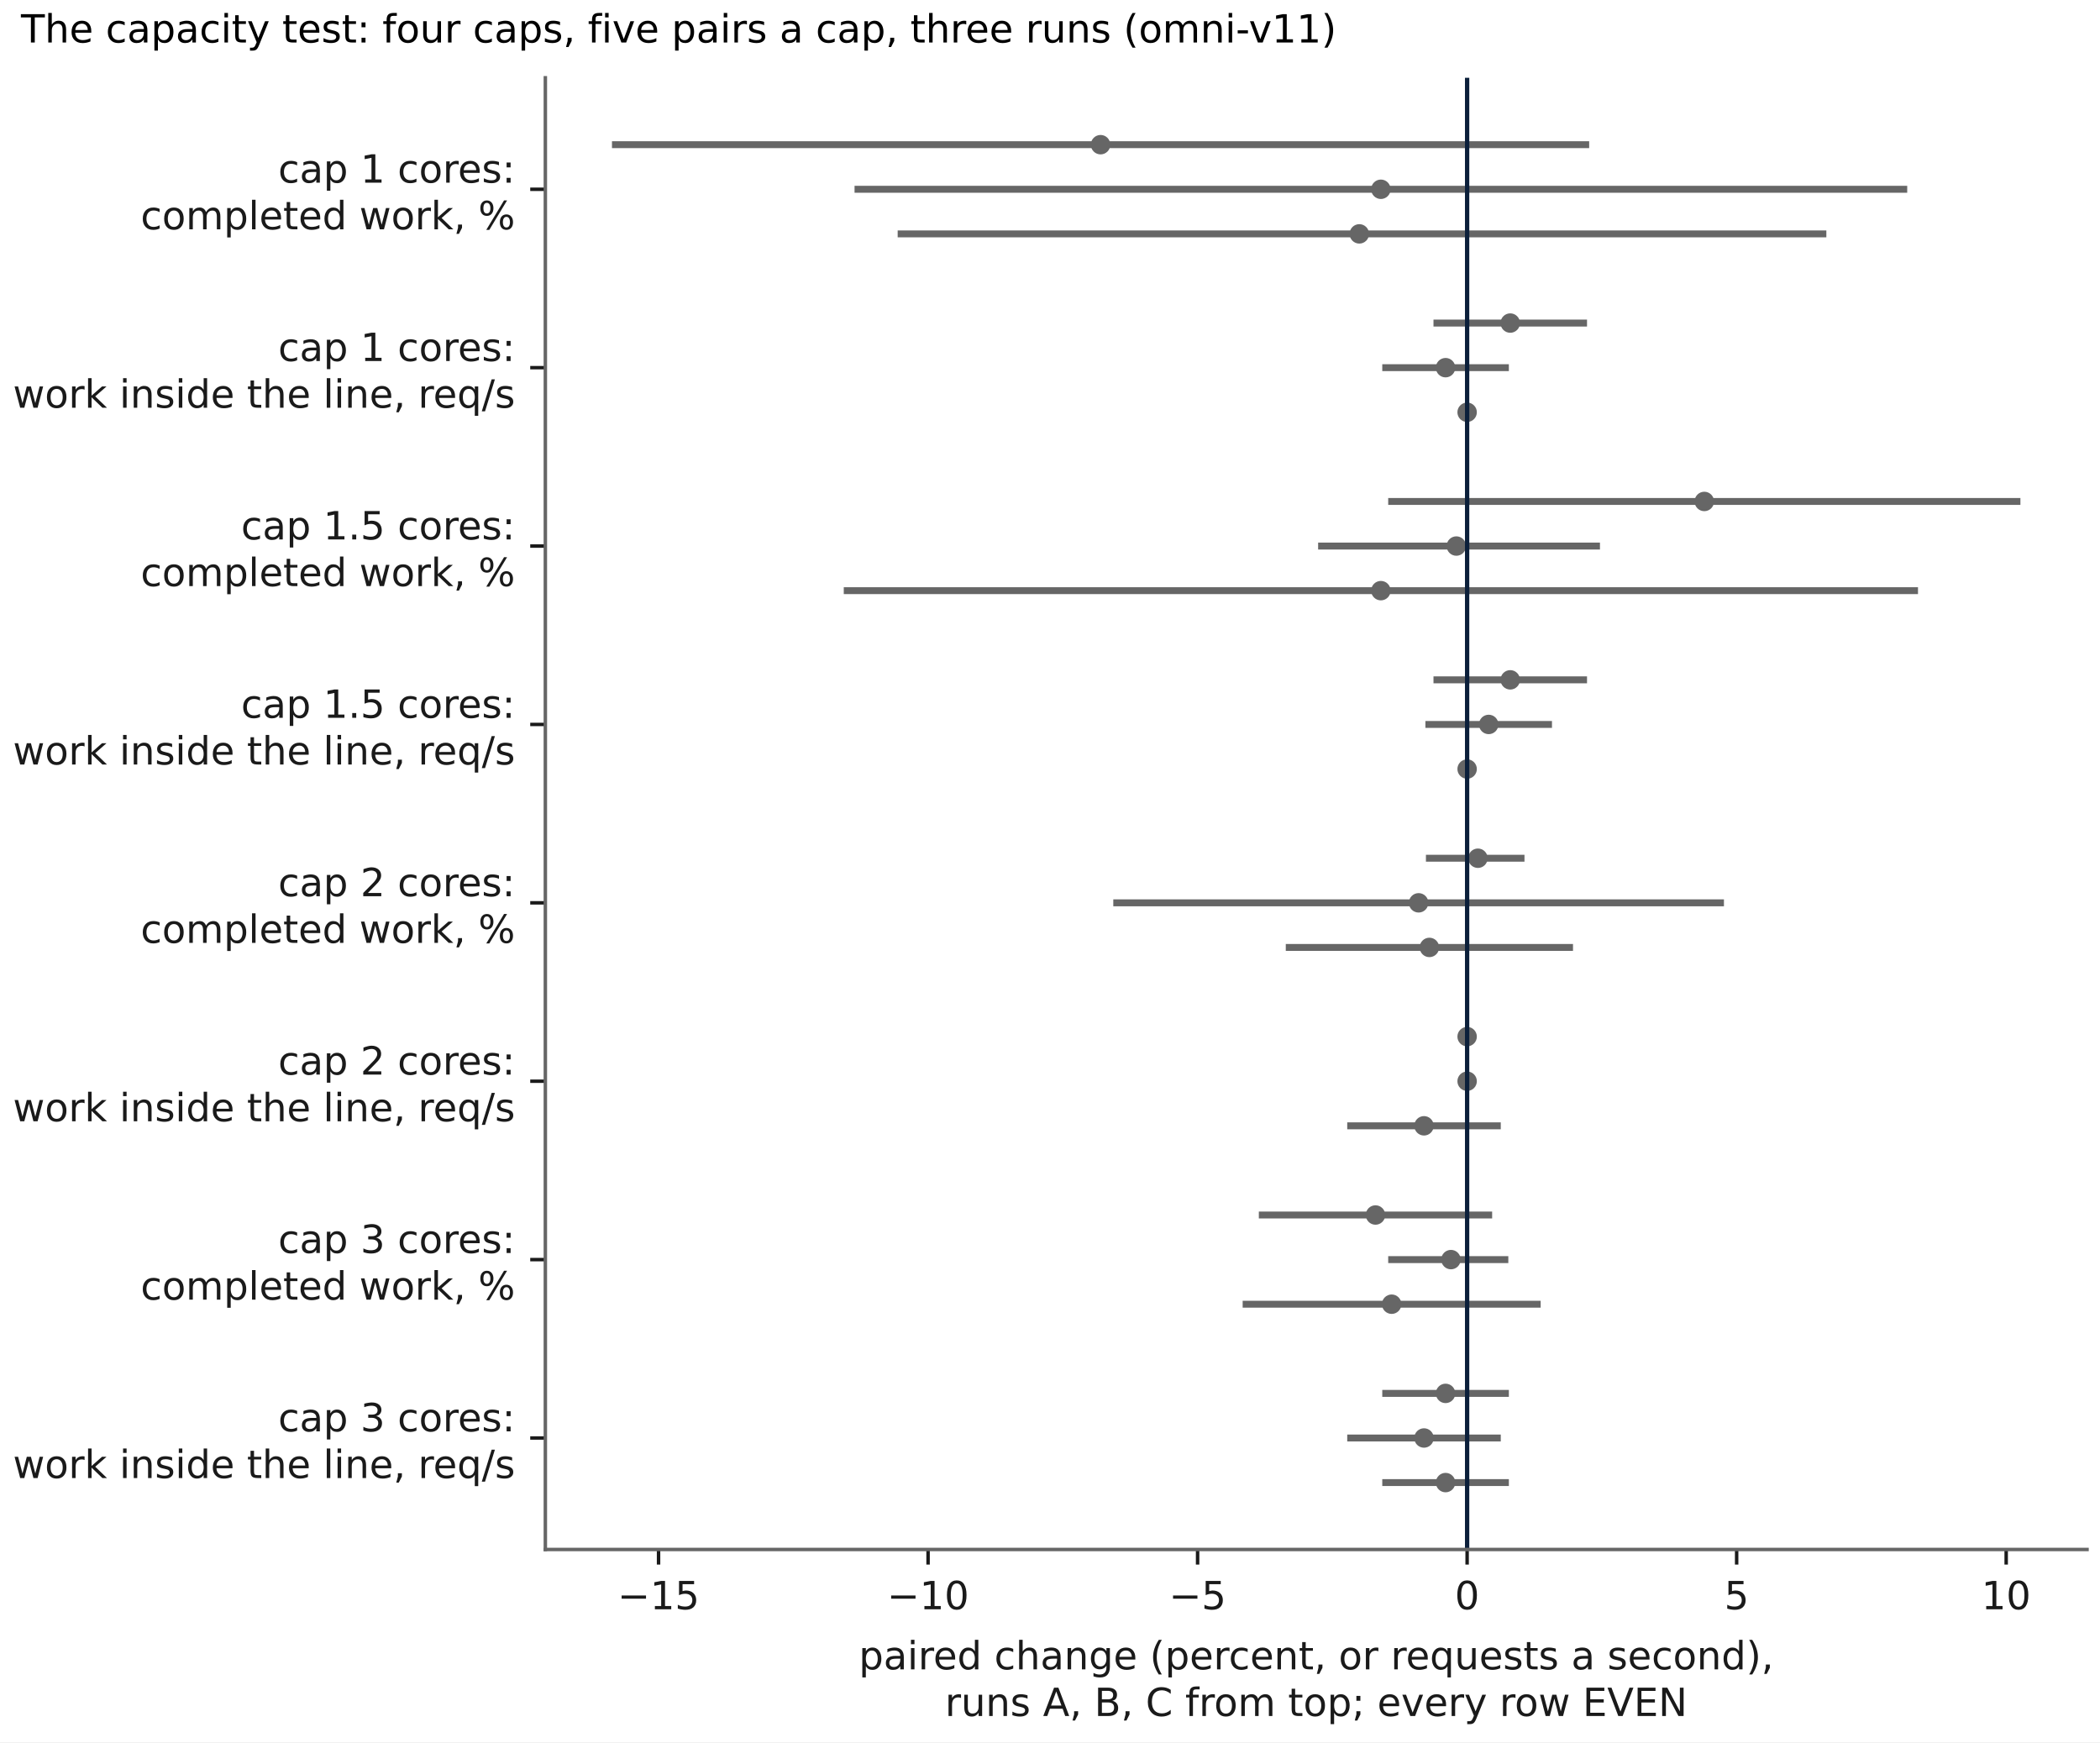
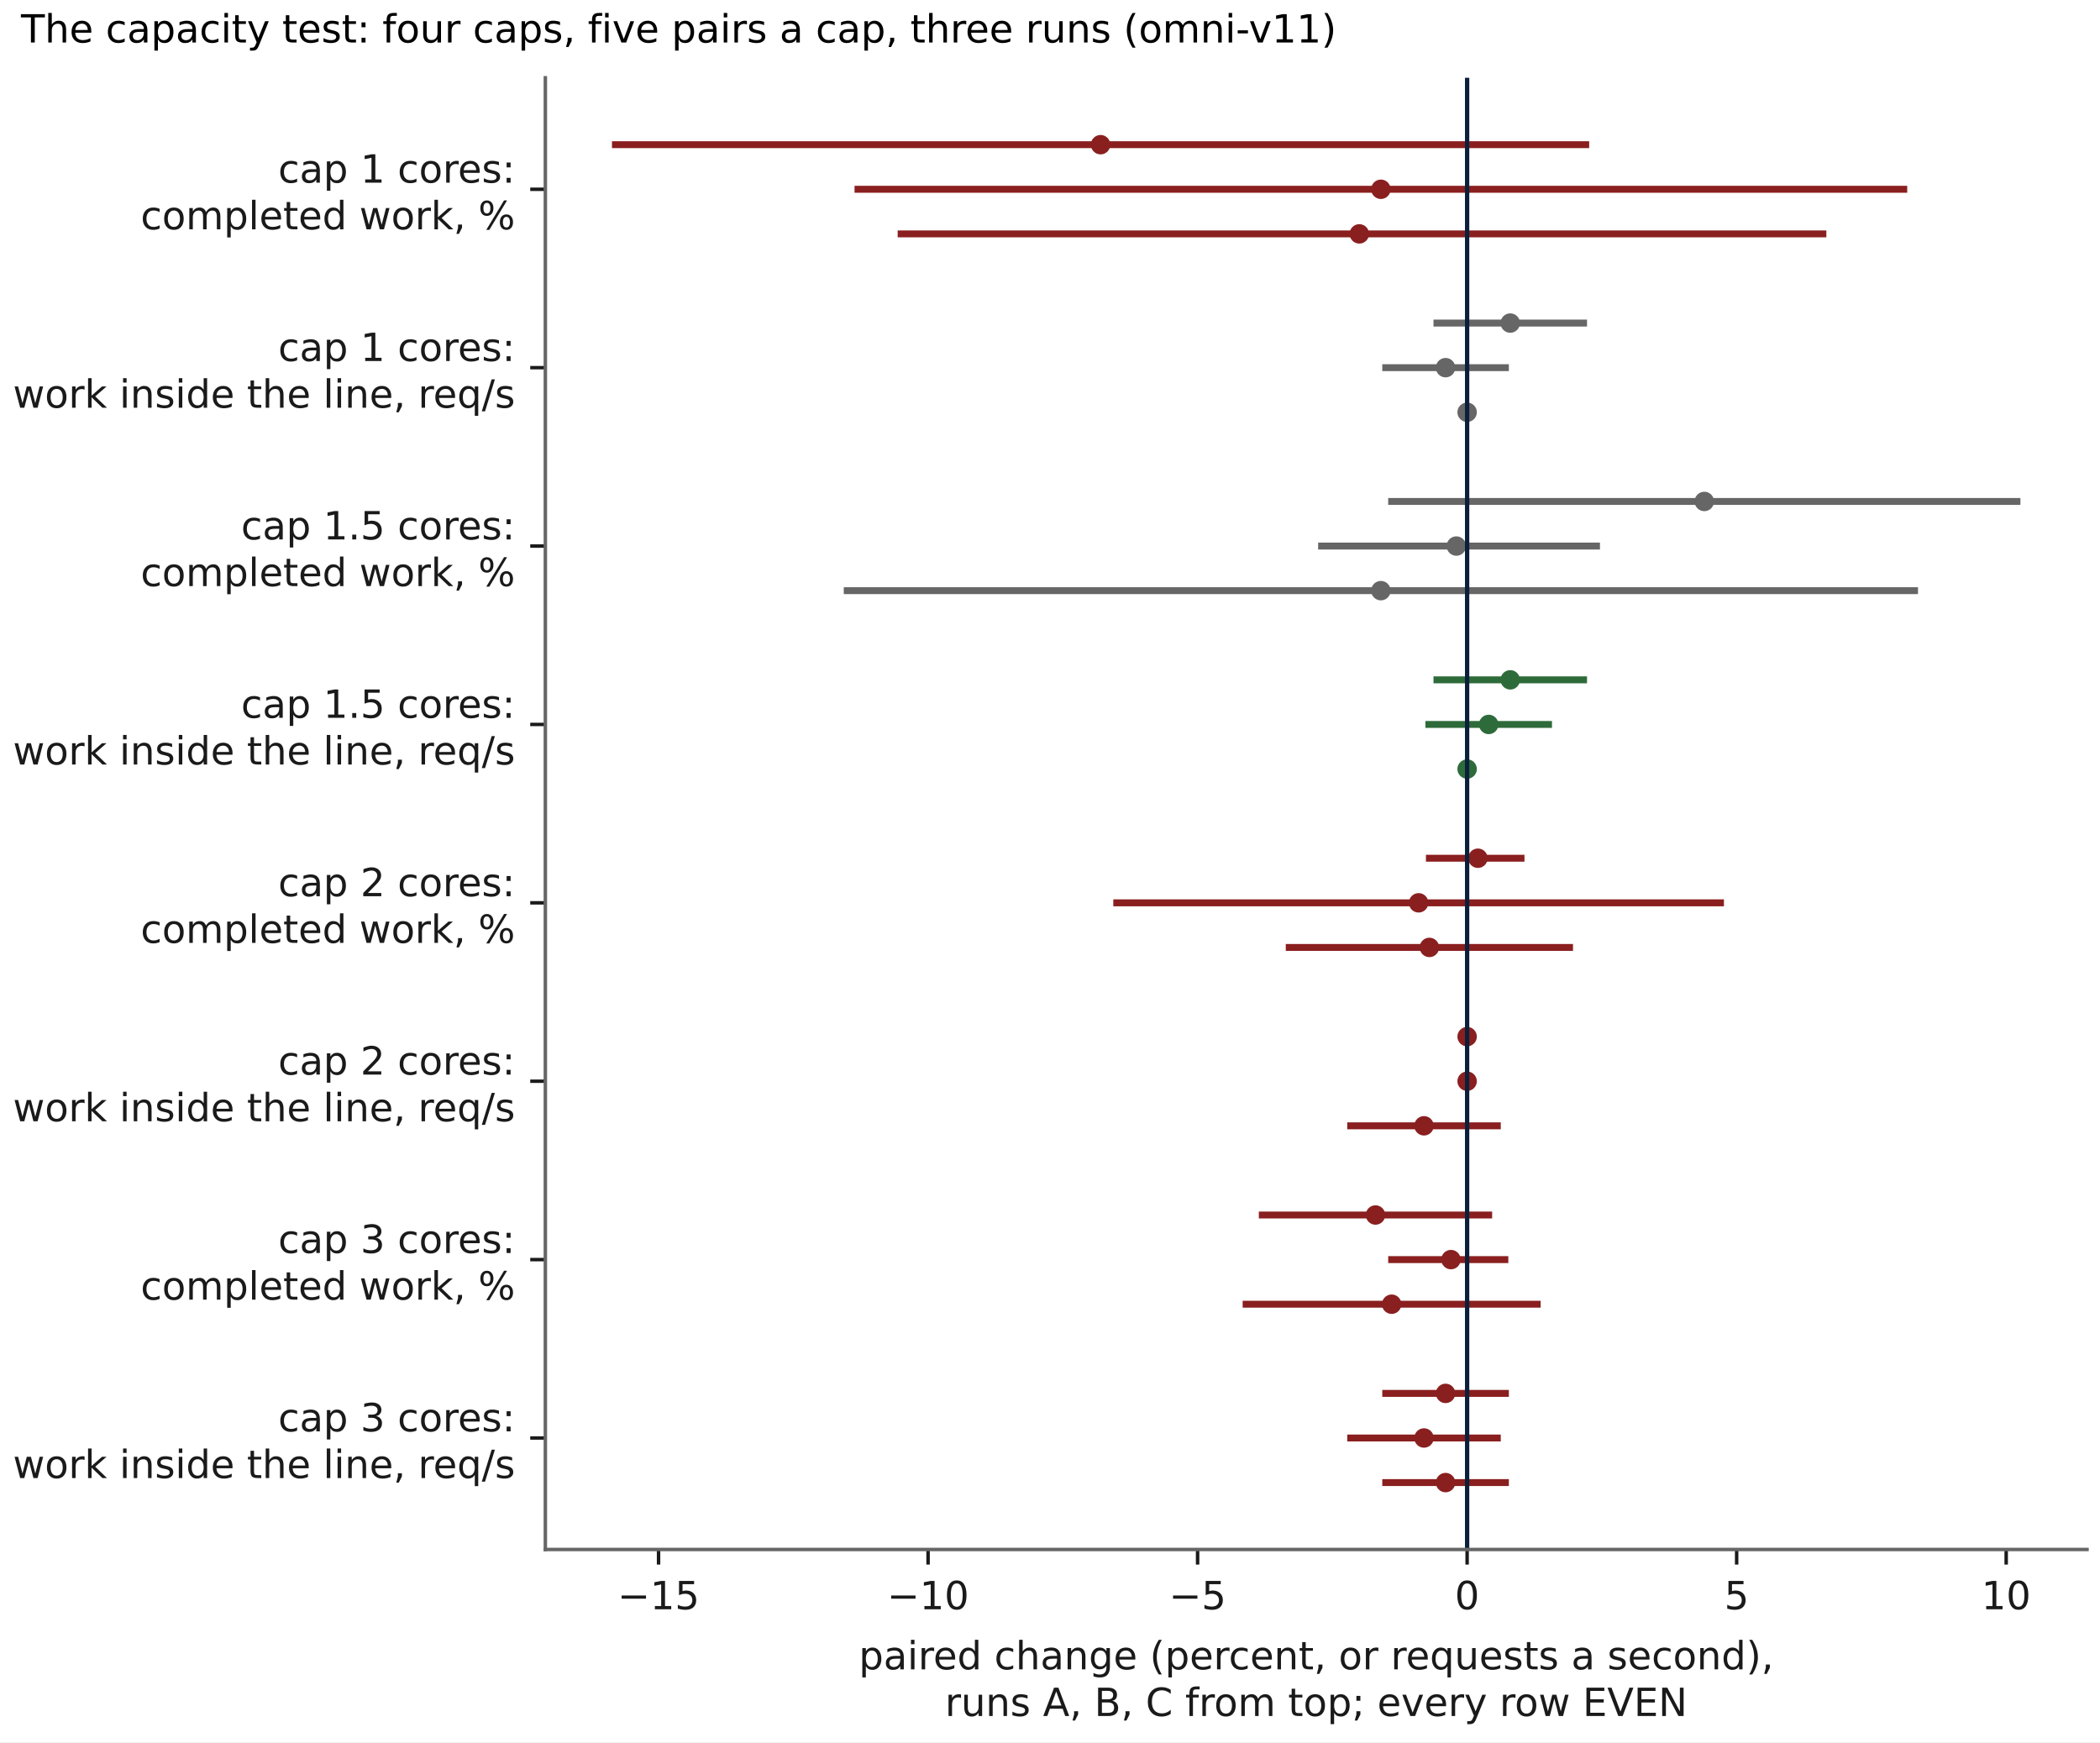
<svg xmlns="http://www.w3.org/2000/svg" xmlns:xlink="http://www.w3.org/1999/xlink" width="486pt" height="403.2pt" viewBox="0 0 486 403.2" version="1.1">
  <defs>
    <style type="text/css">*{stroke-linejoin: round; stroke-linecap: butt}</style>
  </defs>
  <g id="figure_1">
    <g id="patch_1">
      <path d="M 0 403.2  L 486 403.2  L 486 0  L 0 0  z " style="fill: #ffffff" />
    </g>
    <g id="axes_1">
      <g id="patch_2">
        <path d="M 126.21 358.595  L 483 358.595  L 483 18.001  L 126.21 18.001  z " style="fill: #ffffff" />
      </g>
      <g id="matplotlib.axis_1">
        <g id="xtick_1">
          <g id="line2d_1">
            <defs>
              <path id="m814b2a8047" d="M 0 0  L 0 3.5  " style="stroke: #1a1a1a; stroke-width: 0.8" />
            </defs>
            <g>
              <use xlink:href="#m814b2a8047" x="152.408" y="358.595" style="fill: #1a1a1a; stroke: #1a1a1a; stroke-width: 0.8" />
            </g>
          </g>
          <g id="text_1">
            <text style="font-size: 9px; font-family: 'DejaVu Sans'; text-anchor: middle; fill: #1a1a1a" x="152.408" y="372.433" transform="rotate(-0 152.4078 372.4327)">−15</text>
          </g>
        </g>
        <g id="xtick_2">
          <g id="line2d_2">
            <g>
              <use xlink:href="#m814b2a8047" x="214.784" y="358.595" style="fill: #1a1a1a; stroke: #1a1a1a; stroke-width: 0.8" />
            </g>
          </g>
          <g id="text_2">
            <text style="font-size: 9px; font-family: 'DejaVu Sans'; text-anchor: middle; fill: #1a1a1a" x="214.784" y="372.433" transform="rotate(-0 214.7836 372.4327)">−10</text>
          </g>
        </g>
        <g id="xtick_3">
          <g id="line2d_3">
            <g>
              <use xlink:href="#m814b2a8047" x="277.159" y="358.595" style="fill: #1a1a1a; stroke: #1a1a1a; stroke-width: 0.8" />
            </g>
          </g>
          <g id="text_3">
            <text style="font-size: 9px; font-family: 'DejaVu Sans'; text-anchor: middle; fill: #1a1a1a" x="277.159" y="372.433" transform="rotate(-0 277.1595 372.4327)">−5</text>
          </g>
        </g>
        <g id="xtick_4">
          <g id="line2d_4">
            <g>
              <use xlink:href="#m814b2a8047" x="339.535" y="358.595" style="fill: #1a1a1a; stroke: #1a1a1a; stroke-width: 0.8" />
            </g>
          </g>
          <g id="text_4">
            <text style="font-size: 9px; font-family: 'DejaVu Sans'; text-anchor: middle; fill: #1a1a1a" x="339.535" y="372.433" transform="rotate(-0 339.5353 372.4327)">0</text>
          </g>
        </g>
        <g id="xtick_5">
          <g id="line2d_5">
            <g>
              <use xlink:href="#m814b2a8047" x="401.911" y="358.595" style="fill: #1a1a1a; stroke: #1a1a1a; stroke-width: 0.8" />
            </g>
          </g>
          <g id="text_5">
            <text style="font-size: 9px; font-family: 'DejaVu Sans'; text-anchor: middle; fill: #1a1a1a" x="401.911" y="372.433" transform="rotate(-0 401.9112 372.4327)">5</text>
          </g>
        </g>
        <g id="xtick_6">
          <g id="line2d_6">
            <g>
              <use xlink:href="#m814b2a8047" x="464.287" y="358.595" style="fill: #1a1a1a; stroke: #1a1a1a; stroke-width: 0.8" />
            </g>
          </g>
          <g id="text_6">
            <text style="font-size: 9px; font-family: 'DejaVu Sans'; text-anchor: middle; fill: #1a1a1a" x="464.287" y="372.433" transform="rotate(-0 464.287 372.4327)">10</text>
          </g>
        </g>
        <g id="text_7">
          <text style="font-size: 9px; font-family: 'DejaVu Sans'; fill: #1a1a1a" transform="translate(198.7536 386.3343)">paired change (percent, or requests a second),</text>
          <text style="font-size: 9px; font-family: 'DejaVu Sans'; fill: #1a1a1a" transform="translate(218.7048 397.1368)">runs A, B, C from top; every row EVEN</text>
        </g>
      </g>
      <g id="matplotlib.axis_2">
        <g id="ytick_1">
          <g id="line2d_7">
            <defs>
              <path id="m31e56b5a68" d="M 0 0  L -3.5 0  " style="stroke: #1a1a1a; stroke-width: 0.8" />
            </defs>
            <g>
              <use xlink:href="#m31e56b5a68" x="126.21" y="332.792" style="fill: #1a1a1a; stroke: #1a1a1a; stroke-width: 0.8" />
            </g>
          </g>
          <g id="text_8">
            <text style="font-size: 9px; font-family: 'DejaVu Sans'; fill: #1a1a1a" transform="translate(64.3704 331.2605)">cap 3 cores:</text>
            <text style="font-size: 9px; font-family: 'DejaVu Sans'; fill: #1a1a1a" transform="translate(3.00024 342.0629)">work inside the line, req/s</text>
          </g>
        </g>
        <g id="ytick_2">
          <g id="line2d_8">
            <g>
              <use xlink:href="#m31e56b5a68" x="126.21" y="291.508" style="fill: #1a1a1a; stroke: #1a1a1a; stroke-width: 0.8" />
            </g>
          </g>
          <g id="text_9">
            <text style="font-size: 9px; font-family: 'DejaVu Sans'; fill: #1a1a1a" transform="translate(64.3704 289.9764)">cap 3 cores:</text>
            <text style="font-size: 9px; font-family: 'DejaVu Sans'; fill: #1a1a1a" transform="translate(32.54555 300.7789)">completed work, %</text>
          </g>
        </g>
        <g id="ytick_3">
          <g id="line2d_9">
            <g>
              <use xlink:href="#m31e56b5a68" x="126.21" y="250.224" style="fill: #1a1a1a; stroke: #1a1a1a; stroke-width: 0.8" />
            </g>
          </g>
          <g id="text_10">
            <text style="font-size: 9px; font-family: 'DejaVu Sans'; fill: #1a1a1a" transform="translate(64.3704 248.6924)">cap 2 cores:</text>
            <text style="font-size: 9px; font-family: 'DejaVu Sans'; fill: #1a1a1a" transform="translate(3.00024 259.4948)">work inside the line, req/s</text>
          </g>
        </g>
        <g id="ytick_4">
          <g id="line2d_10">
            <g>
              <use xlink:href="#m31e56b5a68" x="126.21" y="208.94" style="fill: #1a1a1a; stroke: #1a1a1a; stroke-width: 0.8" />
            </g>
          </g>
          <g id="text_11">
            <text style="font-size: 9px; font-family: 'DejaVu Sans'; fill: #1a1a1a" transform="translate(64.3704 207.4083)">cap 2 cores:</text>
            <text style="font-size: 9px; font-family: 'DejaVu Sans'; fill: #1a1a1a" transform="translate(32.54555 218.2108)">completed work, %</text>
          </g>
        </g>
        <g id="ytick_5">
          <g id="line2d_11">
            <g>
              <use xlink:href="#m31e56b5a68" x="126.21" y="167.656" style="fill: #1a1a1a; stroke: #1a1a1a; stroke-width: 0.8" />
            </g>
          </g>
          <g id="text_12">
            <text style="font-size: 9px; font-family: 'DejaVu Sans'; fill: #1a1a1a" transform="translate(55.78383 166.1243)">cap 1.5 cores:</text>
            <text style="font-size: 9px; font-family: 'DejaVu Sans'; fill: #1a1a1a" transform="translate(3.00024 176.9267)">work inside the line, req/s</text>
          </g>
        </g>
        <g id="ytick_6">
          <g id="line2d_12">
            <g>
              <use xlink:href="#m31e56b5a68" x="126.21" y="126.372" style="fill: #1a1a1a; stroke: #1a1a1a; stroke-width: 0.8" />
            </g>
          </g>
          <g id="text_13">
            <text style="font-size: 9px; font-family: 'DejaVu Sans'; fill: #1a1a1a" transform="translate(55.78383 124.8402)">cap 1.5 cores:</text>
            <text style="font-size: 9px; font-family: 'DejaVu Sans'; fill: #1a1a1a" transform="translate(32.54555 135.6427)">completed work, %</text>
          </g>
        </g>
        <g id="ytick_7">
          <g id="line2d_13">
            <g>
              <use xlink:href="#m31e56b5a68" x="126.21" y="85.088" style="fill: #1a1a1a; stroke: #1a1a1a; stroke-width: 0.8" />
            </g>
          </g>
          <g id="text_14">
            <text style="font-size: 9px; font-family: 'DejaVu Sans'; fill: #1a1a1a" transform="translate(64.3704 83.55616)">cap 1 cores:</text>
            <text style="font-size: 9px; font-family: 'DejaVu Sans'; fill: #1a1a1a" transform="translate(3.00024 94.35862)">work inside the line, req/s</text>
          </g>
        </g>
        <g id="ytick_8">
          <g id="line2d_14">
            <g>
              <use xlink:href="#m31e56b5a68" x="126.21" y="43.804" style="fill: #1a1a1a; stroke: #1a1a1a; stroke-width: 0.8" />
            </g>
          </g>
          <g id="text_15">
            <text style="font-size: 9px; font-family: 'DejaVu Sans'; fill: #1a1a1a" transform="translate(64.3704 42.27211)">cap 1 cores:</text>
            <text style="font-size: 9px; font-family: 'DejaVu Sans'; fill: #1a1a1a" transform="translate(32.54555 53.07457)">completed work, %</text>
          </g>
        </g>
      </g>
      <g id="line2d_15">
-         <path d="M 320.698 322.471  L 348.393 322.471  " clip-path="url(#pdcd9a6ac54)" style="fill: none; stroke: #666666; stroke-width: 1.6; stroke-linecap: square" />
+         <path d="M 320.698 322.471  L 348.393 322.471  " clip-path="url(#pdcd9a6ac54)" style="fill: none; stroke: #8a1f1f; stroke-width: 1.6; stroke-linecap: square" />
      </g>
      <g id="line2d_16">
+         <defs>
+           <path id="mc8ff781ac5" d="M 0 1.75  C 0.464 1.75 0.909 1.566 1.237 1.237  C 1.566 0.909 1.75 0.464 1.75 0  C 1.75 -0.464 1.566 -0.909 1.237 -1.237  C 0.909 -1.566 0.464 -1.75 0 -1.75  C -0.464 -1.75 -0.909 -1.566 -1.237 -1.237  C -1.566 -0.909 -1.75 -0.464 -1.75 0  C -1.75 0.464 -1.566 0.909 -1.237 1.237  C -0.909 1.566 -0.464 1.75 0 1.75  z " style="stroke: #8a1f1f" />
+         </defs>
+         <g clip-path="url(#pdcd9a6ac54)">
+           <use xlink:href="#mc8ff781ac5" x="334.545" y="322.471" style="fill: #8a1f1f; stroke: #8a1f1f" />
+         </g>
+       </g>
+       <g id="line2d_17">
+         <path d="M 312.589 332.792  L 346.521 332.792  " clip-path="url(#pdcd9a6ac54)" style="fill: none; stroke: #8a1f1f; stroke-width: 1.6; stroke-linecap: square" />
+       </g>
+       <g id="line2d_18">
+         <g clip-path="url(#pdcd9a6ac54)">
+           <use xlink:href="#mc8ff781ac5" x="329.555" y="332.792" style="fill: #8a1f1f; stroke: #8a1f1f" />
+         </g>
+       </g>
+       <g id="line2d_19">
+         <path d="M 320.698 343.113  L 348.393 343.113  " clip-path="url(#pdcd9a6ac54)" style="fill: none; stroke: #8a1f1f; stroke-width: 1.6; stroke-linecap: square" />
+       </g>
+       <g id="line2d_20">
+         <g clip-path="url(#pdcd9a6ac54)">
+           <use xlink:href="#mc8ff781ac5" x="334.545" y="343.113" style="fill: #8a1f1f; stroke: #8a1f1f" />
+         </g>
+       </g>
+       <g id="line2d_21">
+         <path d="M 292.13 281.187  L 344.525 281.187  " clip-path="url(#pdcd9a6ac54)" style="fill: none; stroke: #8a1f1f; stroke-width: 1.6; stroke-linecap: square" />
+       </g>
+       <g id="line2d_22">
+         <g clip-path="url(#pdcd9a6ac54)">
+           <use xlink:href="#mc8ff781ac5" x="318.328" y="281.187" style="fill: #8a1f1f; stroke: #8a1f1f" />
+         </g>
+       </g>
+       <g id="line2d_23">
+         <path d="M 322.07 291.508  L 348.268 291.508  " clip-path="url(#pdcd9a6ac54)" style="fill: none; stroke: #8a1f1f; stroke-width: 1.6; stroke-linecap: square" />
+       </g>
+       <g id="line2d_24">
+         <g clip-path="url(#pdcd9a6ac54)">
+           <use xlink:href="#mc8ff781ac5" x="335.793" y="291.508" style="fill: #8a1f1f; stroke: #8a1f1f" />
+         </g>
+       </g>
+       <g id="line2d_25">
+         <path d="M 288.387 301.829  L 355.753 301.829  " clip-path="url(#pdcd9a6ac54)" style="fill: none; stroke: #8a1f1f; stroke-width: 1.6; stroke-linecap: square" />
+       </g>
+       <g id="line2d_26">
+         <g clip-path="url(#pdcd9a6ac54)">
+           <use xlink:href="#mc8ff781ac5" x="322.07" y="301.829" style="fill: #8a1f1f; stroke: #8a1f1f" />
+         </g>
+       </g>
+       <g id="line2d_27">
+         <path d="M 339.535 239.903  L 339.535 239.903  " clip-path="url(#pdcd9a6ac54)" style="fill: none; stroke: #8a1f1f; stroke-width: 1.6; stroke-linecap: square" />
+       </g>
+       <g id="line2d_28">
+         <g clip-path="url(#pdcd9a6ac54)">
+           <use xlink:href="#mc8ff781ac5" x="339.535" y="239.903" style="fill: #8a1f1f; stroke: #8a1f1f" />
+         </g>
+       </g>
+       <g id="line2d_29">
+         <path d="M 339.535 250.224  L 339.535 250.224  " clip-path="url(#pdcd9a6ac54)" style="fill: none; stroke: #8a1f1f; stroke-width: 1.6; stroke-linecap: square" />
+       </g>
+       <g id="line2d_30">
+         <g clip-path="url(#pdcd9a6ac54)">
+           <use xlink:href="#mc8ff781ac5" x="339.535" y="250.224" style="fill: #8a1f1f; stroke: #8a1f1f" />
+         </g>
+       </g>
+       <g id="line2d_31">
+         <path d="M 312.589 260.545  L 346.521 260.545  " clip-path="url(#pdcd9a6ac54)" style="fill: none; stroke: #8a1f1f; stroke-width: 1.6; stroke-linecap: square" />
+       </g>
+       <g id="line2d_32">
+         <g clip-path="url(#pdcd9a6ac54)">
+           <use xlink:href="#mc8ff781ac5" x="329.555" y="260.545" style="fill: #8a1f1f; stroke: #8a1f1f" />
+         </g>
+       </g>
+       <g id="line2d_33">
+         <path d="M 330.803 198.619  L 352.01 198.619  " clip-path="url(#pdcd9a6ac54)" style="fill: none; stroke: #8a1f1f; stroke-width: 1.6; stroke-linecap: square" />
+       </g>
+       <g id="line2d_34">
+         <g clip-path="url(#pdcd9a6ac54)">
+           <use xlink:href="#mc8ff781ac5" x="342.03" y="198.619" style="fill: #8a1f1f; stroke: #8a1f1f" />
+         </g>
+       </g>
+       <g id="line2d_35">
+         <path d="M 258.447 208.94  L 398.169 208.94  " clip-path="url(#pdcd9a6ac54)" style="fill: none; stroke: #8a1f1f; stroke-width: 1.6; stroke-linecap: square" />
+       </g>
+       <g id="line2d_36">
+         <g clip-path="url(#pdcd9a6ac54)">
+           <use xlink:href="#mc8ff781ac5" x="328.308" y="208.94" style="fill: #8a1f1f; stroke: #8a1f1f" />
+         </g>
+       </g>
+       <g id="line2d_37">
+         <path d="M 298.367 219.261  L 363.238 219.261  " clip-path="url(#pdcd9a6ac54)" style="fill: none; stroke: #8a1f1f; stroke-width: 1.6; stroke-linecap: square" />
+       </g>
+       <g id="line2d_38">
+         <g clip-path="url(#pdcd9a6ac54)">
+           <use xlink:href="#mc8ff781ac5" x="330.803" y="219.261" style="fill: #8a1f1f; stroke: #8a1f1f" />
+         </g>
+       </g>
+       <g id="line2d_39">
+         <path d="M 332.549 157.335  L 366.482 157.335  " clip-path="url(#pdcd9a6ac54)" style="fill: none; stroke: #2e6b3a; stroke-width: 1.6; stroke-linecap: square" />
+       </g>
+       <g id="line2d_40">
+         <defs>
+           <path id="m73f3a7aa01" d="M 0 1.75  C 0.464 1.75 0.909 1.566 1.237 1.237  C 1.566 0.909 1.75 0.464 1.75 0  C 1.75 -0.464 1.566 -0.909 1.237 -1.237  C 0.909 -1.566 0.464 -1.75 0 -1.75  C -0.464 -1.75 -0.909 -1.566 -1.237 -1.237  C -1.566 -0.909 -1.75 -0.464 -1.75 0  C -1.75 0.464 -1.566 0.909 -1.237 1.237  C -0.909 1.566 -0.464 1.75 0 1.75  z " style="stroke: #2e6b3a" />
+         </defs>
+         <g clip-path="url(#pdcd9a6ac54)">
+           <use xlink:href="#m73f3a7aa01" x="349.515" y="157.335" style="fill: #2e6b3a; stroke: #2e6b3a" />
+         </g>
+       </g>
+       <g id="line2d_41">
+         <path d="M 330.678 167.656  L 358.373 167.656  " clip-path="url(#pdcd9a6ac54)" style="fill: none; stroke: #2e6b3a; stroke-width: 1.6; stroke-linecap: square" />
+       </g>
+       <g id="line2d_42">
+         <g clip-path="url(#pdcd9a6ac54)">
+           <use xlink:href="#m73f3a7aa01" x="344.525" y="167.656" style="fill: #2e6b3a; stroke: #2e6b3a" />
+         </g>
+       </g>
+       <g id="line2d_43">
+         <path d="M 339.535 177.977  L 339.535 177.977  " clip-path="url(#pdcd9a6ac54)" style="fill: none; stroke: #2e6b3a; stroke-width: 1.6; stroke-linecap: square" />
+       </g>
+       <g id="line2d_44">
+         <g clip-path="url(#pdcd9a6ac54)">
+           <use xlink:href="#m73f3a7aa01" x="339.535" y="177.977" style="fill: #2e6b3a; stroke: #2e6b3a" />
+         </g>
+       </g>
+       <g id="line2d_45">
+         <path d="M 322.07 116.051  L 466.782 116.051  " clip-path="url(#pdcd9a6ac54)" style="fill: none; stroke: #666666; stroke-width: 1.6; stroke-linecap: square" />
+       </g>
+       <g id="line2d_46">
        <defs>
          <path id="me5daacd1f5" d="M 0 1.75  C 0.464 1.75 0.909 1.566 1.237 1.237  C 1.566 0.909 1.75 0.464 1.75 0  C 1.75 -0.464 1.566 -0.909 1.237 -1.237  C 0.909 -1.566 0.464 -1.75 0 -1.75  C -0.464 -1.75 -0.909 -1.566 -1.237 -1.237  C -1.566 -0.909 -1.75 -0.464 -1.75 0  C -1.75 0.464 -1.566 0.909 -1.237 1.237  C -0.909 1.566 -0.464 1.75 0 1.75  z " style="stroke: #666666" />
        </defs>
        <g clip-path="url(#pdcd9a6ac54)">
-           <use xlink:href="#me5daacd1f5" x="334.545" y="322.471" style="fill: #666666; stroke: #666666" />
-         </g>
-       </g>
-       <g id="line2d_17">
-         <path d="M 312.589 332.792  L 346.521 332.792  " clip-path="url(#pdcd9a6ac54)" style="fill: none; stroke: #666666; stroke-width: 1.6; stroke-linecap: square" />
-       </g>
-       <g id="line2d_18">
-         <g clip-path="url(#pdcd9a6ac54)">
-           <use xlink:href="#me5daacd1f5" x="329.555" y="332.792" style="fill: #666666; stroke: #666666" />
-         </g>
-       </g>
-       <g id="line2d_19">
-         <path d="M 320.698 343.113  L 348.393 343.113  " clip-path="url(#pdcd9a6ac54)" style="fill: none; stroke: #666666; stroke-width: 1.6; stroke-linecap: square" />
-       </g>
-       <g id="line2d_20">
-         <g clip-path="url(#pdcd9a6ac54)">
-           <use xlink:href="#me5daacd1f5" x="334.545" y="343.113" style="fill: #666666; stroke: #666666" />
-         </g>
-       </g>
-       <g id="line2d_21">
-         <path d="M 292.13 281.187  L 344.525 281.187  " clip-path="url(#pdcd9a6ac54)" style="fill: none; stroke: #666666; stroke-width: 1.6; stroke-linecap: square" />
-       </g>
-       <g id="line2d_22">
-         <g clip-path="url(#pdcd9a6ac54)">
-           <use xlink:href="#me5daacd1f5" x="318.328" y="281.187" style="fill: #666666; stroke: #666666" />
-         </g>
-       </g>
-       <g id="line2d_23">
-         <path d="M 322.07 291.508  L 348.268 291.508  " clip-path="url(#pdcd9a6ac54)" style="fill: none; stroke: #666666; stroke-width: 1.6; stroke-linecap: square" />
-       </g>
-       <g id="line2d_24">
-         <g clip-path="url(#pdcd9a6ac54)">
-           <use xlink:href="#me5daacd1f5" x="335.793" y="291.508" style="fill: #666666; stroke: #666666" />
-         </g>
-       </g>
-       <g id="line2d_25">
-         <path d="M 288.387 301.829  L 355.753 301.829  " clip-path="url(#pdcd9a6ac54)" style="fill: none; stroke: #666666; stroke-width: 1.6; stroke-linecap: square" />
-       </g>
-       <g id="line2d_26">
-         <g clip-path="url(#pdcd9a6ac54)">
-           <use xlink:href="#me5daacd1f5" x="322.07" y="301.829" style="fill: #666666; stroke: #666666" />
-         </g>
-       </g>
-       <g id="line2d_27">
-         <path d="M 339.535 239.903  L 339.535 239.903  " clip-path="url(#pdcd9a6ac54)" style="fill: none; stroke: #666666; stroke-width: 1.6; stroke-linecap: square" />
-       </g>
-       <g id="line2d_28">
-         <g clip-path="url(#pdcd9a6ac54)">
-           <use xlink:href="#me5daacd1f5" x="339.535" y="239.903" style="fill: #666666; stroke: #666666" />
-         </g>
-       </g>
-       <g id="line2d_29">
-         <path d="M 339.535 250.224  L 339.535 250.224  " clip-path="url(#pdcd9a6ac54)" style="fill: none; stroke: #666666; stroke-width: 1.6; stroke-linecap: square" />
-       </g>
-       <g id="line2d_30">
-         <g clip-path="url(#pdcd9a6ac54)">
-           <use xlink:href="#me5daacd1f5" x="339.535" y="250.224" style="fill: #666666; stroke: #666666" />
-         </g>
-       </g>
-       <g id="line2d_31">
-         <path d="M 312.589 260.545  L 346.521 260.545  " clip-path="url(#pdcd9a6ac54)" style="fill: none; stroke: #666666; stroke-width: 1.6; stroke-linecap: square" />
-       </g>
-       <g id="line2d_32">
-         <g clip-path="url(#pdcd9a6ac54)">
-           <use xlink:href="#me5daacd1f5" x="329.555" y="260.545" style="fill: #666666; stroke: #666666" />
-         </g>
-       </g>
-       <g id="line2d_33">
-         <path d="M 330.803 198.619  L 352.01 198.619  " clip-path="url(#pdcd9a6ac54)" style="fill: none; stroke: #666666; stroke-width: 1.6; stroke-linecap: square" />
-       </g>
-       <g id="line2d_34">
-         <g clip-path="url(#pdcd9a6ac54)">
-           <use xlink:href="#me5daacd1f5" x="342.03" y="198.619" style="fill: #666666; stroke: #666666" />
-         </g>
-       </g>
-       <g id="line2d_35">
-         <path d="M 258.447 208.94  L 398.169 208.94  " clip-path="url(#pdcd9a6ac54)" style="fill: none; stroke: #666666; stroke-width: 1.6; stroke-linecap: square" />
-       </g>
-       <g id="line2d_36">
-         <g clip-path="url(#pdcd9a6ac54)">
-           <use xlink:href="#me5daacd1f5" x="328.308" y="208.94" style="fill: #666666; stroke: #666666" />
-         </g>
-       </g>
-       <g id="line2d_37">
-         <path d="M 298.367 219.261  L 363.238 219.261  " clip-path="url(#pdcd9a6ac54)" style="fill: none; stroke: #666666; stroke-width: 1.6; stroke-linecap: square" />
-       </g>
-       <g id="line2d_38">
-         <g clip-path="url(#pdcd9a6ac54)">
-           <use xlink:href="#me5daacd1f5" x="330.803" y="219.261" style="fill: #666666; stroke: #666666" />
-         </g>
-       </g>
-       <g id="line2d_39">
-         <path d="M 332.549 157.335  L 366.482 157.335  " clip-path="url(#pdcd9a6ac54)" style="fill: none; stroke: #666666; stroke-width: 1.6; stroke-linecap: square" />
-       </g>
-       <g id="line2d_40">
-         <g clip-path="url(#pdcd9a6ac54)">
-           <use xlink:href="#me5daacd1f5" x="349.515" y="157.335" style="fill: #666666; stroke: #666666" />
-         </g>
-       </g>
-       <g id="line2d_41">
-         <path d="M 330.678 167.656  L 358.373 167.656  " clip-path="url(#pdcd9a6ac54)" style="fill: none; stroke: #666666; stroke-width: 1.6; stroke-linecap: square" />
-       </g>
-       <g id="line2d_42">
-         <g clip-path="url(#pdcd9a6ac54)">
-           <use xlink:href="#me5daacd1f5" x="344.525" y="167.656" style="fill: #666666; stroke: #666666" />
-         </g>
-       </g>
-       <g id="line2d_43">
-         <path d="M 339.535 177.977  L 339.535 177.977  " clip-path="url(#pdcd9a6ac54)" style="fill: none; stroke: #666666; stroke-width: 1.6; stroke-linecap: square" />
-       </g>
-       <g id="line2d_44">
-         <g clip-path="url(#pdcd9a6ac54)">
-           <use xlink:href="#me5daacd1f5" x="339.535" y="177.977" style="fill: #666666; stroke: #666666" />
-         </g>
-       </g>
-       <g id="line2d_45">
-         <path d="M 322.07 116.051  L 466.782 116.051  " clip-path="url(#pdcd9a6ac54)" style="fill: none; stroke: #666666; stroke-width: 1.6; stroke-linecap: square" />
-       </g>
-       <g id="line2d_46">
-         <g clip-path="url(#pdcd9a6ac54)">
          <use xlink:href="#me5daacd1f5" x="394.426" y="116.051" style="fill: #666666; stroke: #666666" />
        </g>
      </g>
      <g id="line2d_47">
        <path d="M 305.852 126.372  L 369.476 126.372  " clip-path="url(#pdcd9a6ac54)" style="fill: none; stroke: #666666; stroke-width: 1.6; stroke-linecap: square" />
      </g>
      <g id="line2d_48">
        <g clip-path="url(#pdcd9a6ac54)">
          <use xlink:href="#me5daacd1f5" x="337.04" y="126.372" style="fill: #666666; stroke: #666666" />
        </g>
      </g>
      <g id="line2d_49">
        <path d="M 196.071 136.693  L 443.079 136.693  " clip-path="url(#pdcd9a6ac54)" style="fill: none; stroke: #666666; stroke-width: 1.6; stroke-linecap: square" />
      </g>
      <g id="line2d_50">
        <g clip-path="url(#pdcd9a6ac54)">
          <use xlink:href="#me5daacd1f5" x="319.575" y="136.693" style="fill: #666666; stroke: #666666" />
        </g>
      </g>
      <g id="line2d_51">
        <path d="M 332.549 74.767  L 366.482 74.767  " clip-path="url(#pdcd9a6ac54)" style="fill: none; stroke: #666666; stroke-width: 1.6; stroke-linecap: square" />
      </g>
      <g id="line2d_52">
        <g clip-path="url(#pdcd9a6ac54)">
          <use xlink:href="#me5daacd1f5" x="349.515" y="74.767" style="fill: #666666; stroke: #666666" />
        </g>
      </g>
      <g id="line2d_53">
        <path d="M 320.698 85.088  L 348.393 85.088  " clip-path="url(#pdcd9a6ac54)" style="fill: none; stroke: #666666; stroke-width: 1.6; stroke-linecap: square" />
      </g>
      <g id="line2d_54">
        <g clip-path="url(#pdcd9a6ac54)">
          <use xlink:href="#me5daacd1f5" x="334.545" y="85.088" style="fill: #666666; stroke: #666666" />
        </g>
      </g>
      <g id="line2d_55">
        <path d="M 339.535 95.409  L 339.535 95.409  " clip-path="url(#pdcd9a6ac54)" style="fill: none; stroke: #666666; stroke-width: 1.6; stroke-linecap: square" />
      </g>
      <g id="line2d_56">
        <g clip-path="url(#pdcd9a6ac54)">
          <use xlink:href="#me5daacd1f5" x="339.535" y="95.409" style="fill: #666666; stroke: #666666" />
        </g>
      </g>
      <g id="line2d_57">
-         <path d="M 142.428 33.483  L 366.981 33.483  " clip-path="url(#pdcd9a6ac54)" style="fill: none; stroke: #666666; stroke-width: 1.6; stroke-linecap: square" />
+         <path d="M 142.428 33.483  L 366.981 33.483  " clip-path="url(#pdcd9a6ac54)" style="fill: none; stroke: #8a1f1f; stroke-width: 1.6; stroke-linecap: square" />
      </g>
      <g id="line2d_58">
        <g clip-path="url(#pdcd9a6ac54)">
-           <use xlink:href="#me5daacd1f5" x="254.704" y="33.483" style="fill: #666666; stroke: #666666" />
+           <use xlink:href="#mc8ff781ac5" x="254.704" y="33.483" style="fill: #8a1f1f; stroke: #8a1f1f" />
        </g>
      </g>
      <g id="line2d_59">
-         <path d="M 198.566 43.804  L 440.584 43.804  " clip-path="url(#pdcd9a6ac54)" style="fill: none; stroke: #666666; stroke-width: 1.6; stroke-linecap: square" />
+         <path d="M 198.566 43.804  L 440.584 43.804  " clip-path="url(#pdcd9a6ac54)" style="fill: none; stroke: #8a1f1f; stroke-width: 1.6; stroke-linecap: square" />
      </g>
      <g id="line2d_60">
        <g clip-path="url(#pdcd9a6ac54)">
-           <use xlink:href="#me5daacd1f5" x="319.575" y="43.804" style="fill: #666666; stroke: #666666" />
+           <use xlink:href="#mc8ff781ac5" x="319.575" y="43.804" style="fill: #8a1f1f; stroke: #8a1f1f" />
        </g>
      </g>
      <g id="line2d_61">
-         <path d="M 208.546 54.125  L 421.871 54.125  " clip-path="url(#pdcd9a6ac54)" style="fill: none; stroke: #666666; stroke-width: 1.6; stroke-linecap: square" />
+         <path d="M 208.546 54.125  L 421.871 54.125  " clip-path="url(#pdcd9a6ac54)" style="fill: none; stroke: #8a1f1f; stroke-width: 1.6; stroke-linecap: square" />
      </g>
      <g id="line2d_62">
        <g clip-path="url(#pdcd9a6ac54)">
-           <use xlink:href="#me5daacd1f5" x="314.585" y="54.125" style="fill: #666666; stroke: #666666" />
+           <use xlink:href="#mc8ff781ac5" x="314.585" y="54.125" style="fill: #8a1f1f; stroke: #8a1f1f" />
        </g>
      </g>
      <g id="line2d_63">
        <path d="M 339.535 358.595  L 339.535 18.001  " clip-path="url(#pdcd9a6ac54)" style="fill: none; stroke: #0b1f3a; stroke-linecap: square" />
      </g>
      <g id="patch_3">
        <path d="M 126.21 358.595  L 126.21 18.001  " style="fill: none; stroke: #666666; stroke-width: 0.8; stroke-linejoin: miter; stroke-linecap: square" />
      </g>
      <g id="patch_4">
        <path d="M 126.21 358.595  L 483 358.595  " style="fill: none; stroke: #666666; stroke-width: 0.8; stroke-linejoin: miter; stroke-linecap: square" />
      </g>
    </g>
    <g id="text_16">
      <text style="font-size: 9px; font-family: 'DejaVu Sans'; text-anchor: start" x="4.86" y="9.839" transform="rotate(-0 4.86 9.838834)">The capacity test: four caps, five pairs a cap, three runs (omni-v11)</text>
    </g>
  </g>
  <defs>
    <clipPath id="pdcd9a6ac54">
      <rect x="126.21" y="18.001" width="356.79" height="340.593" />
    </clipPath>
  </defs>
</svg>
